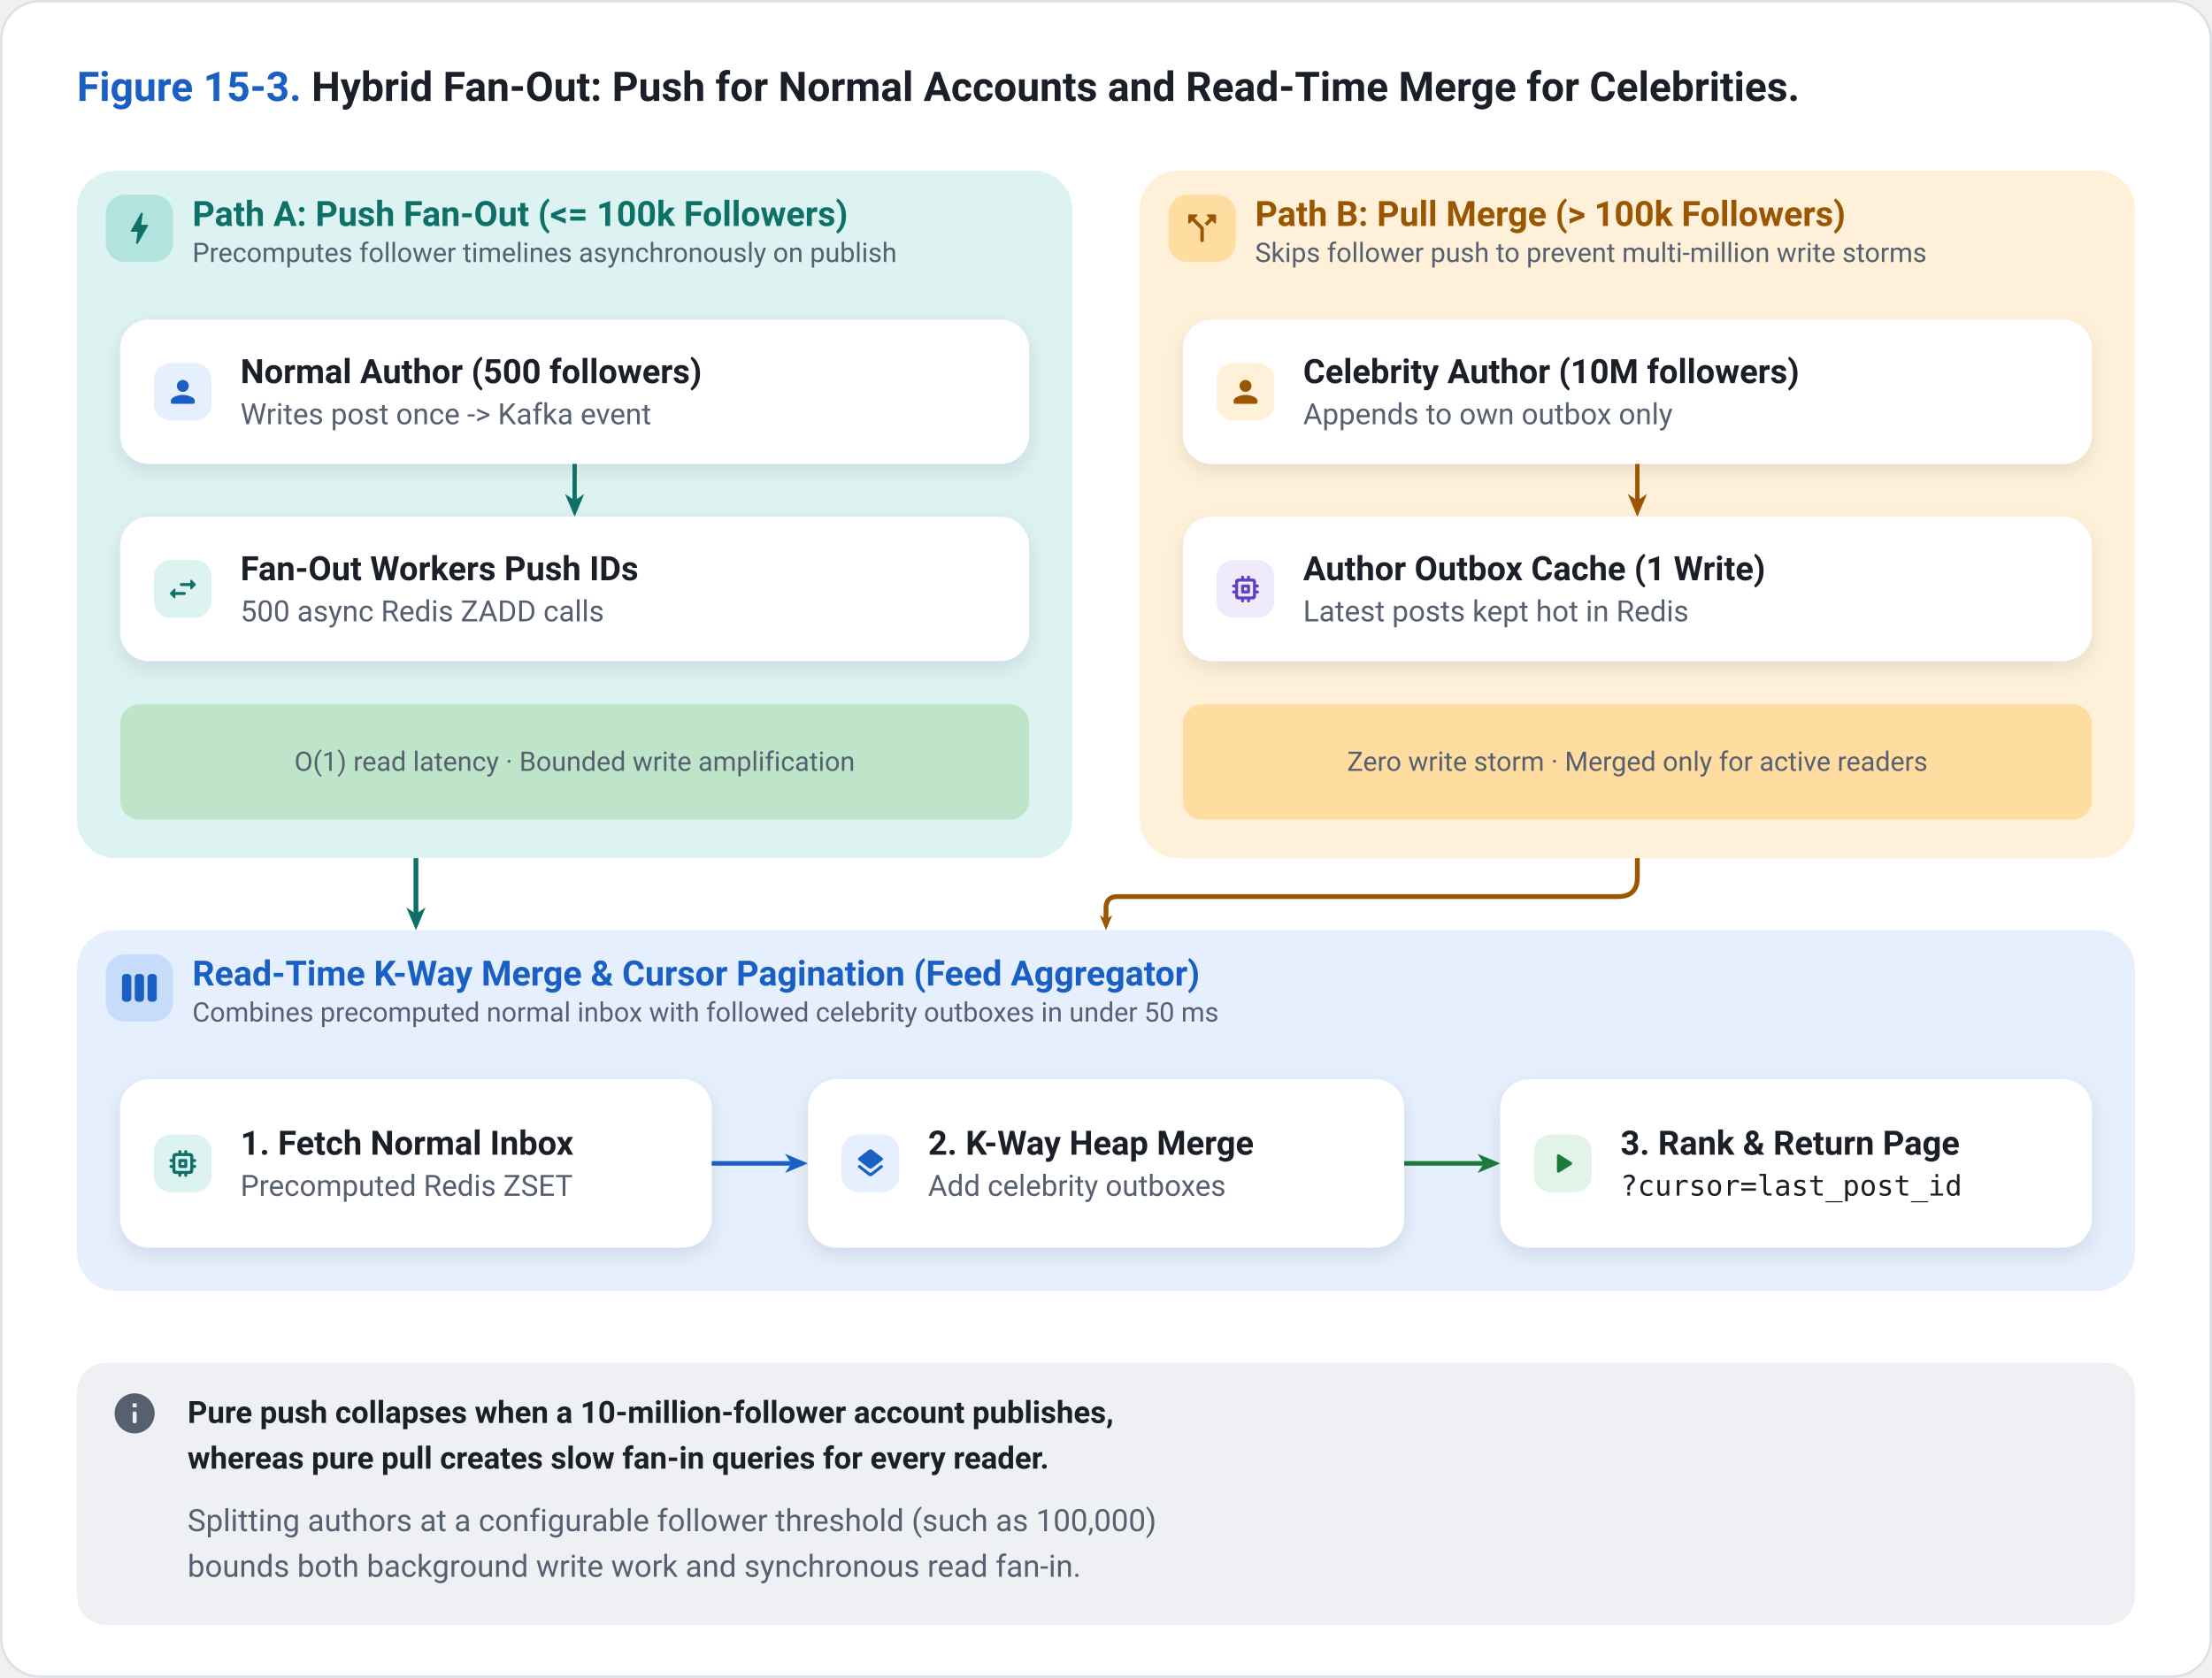
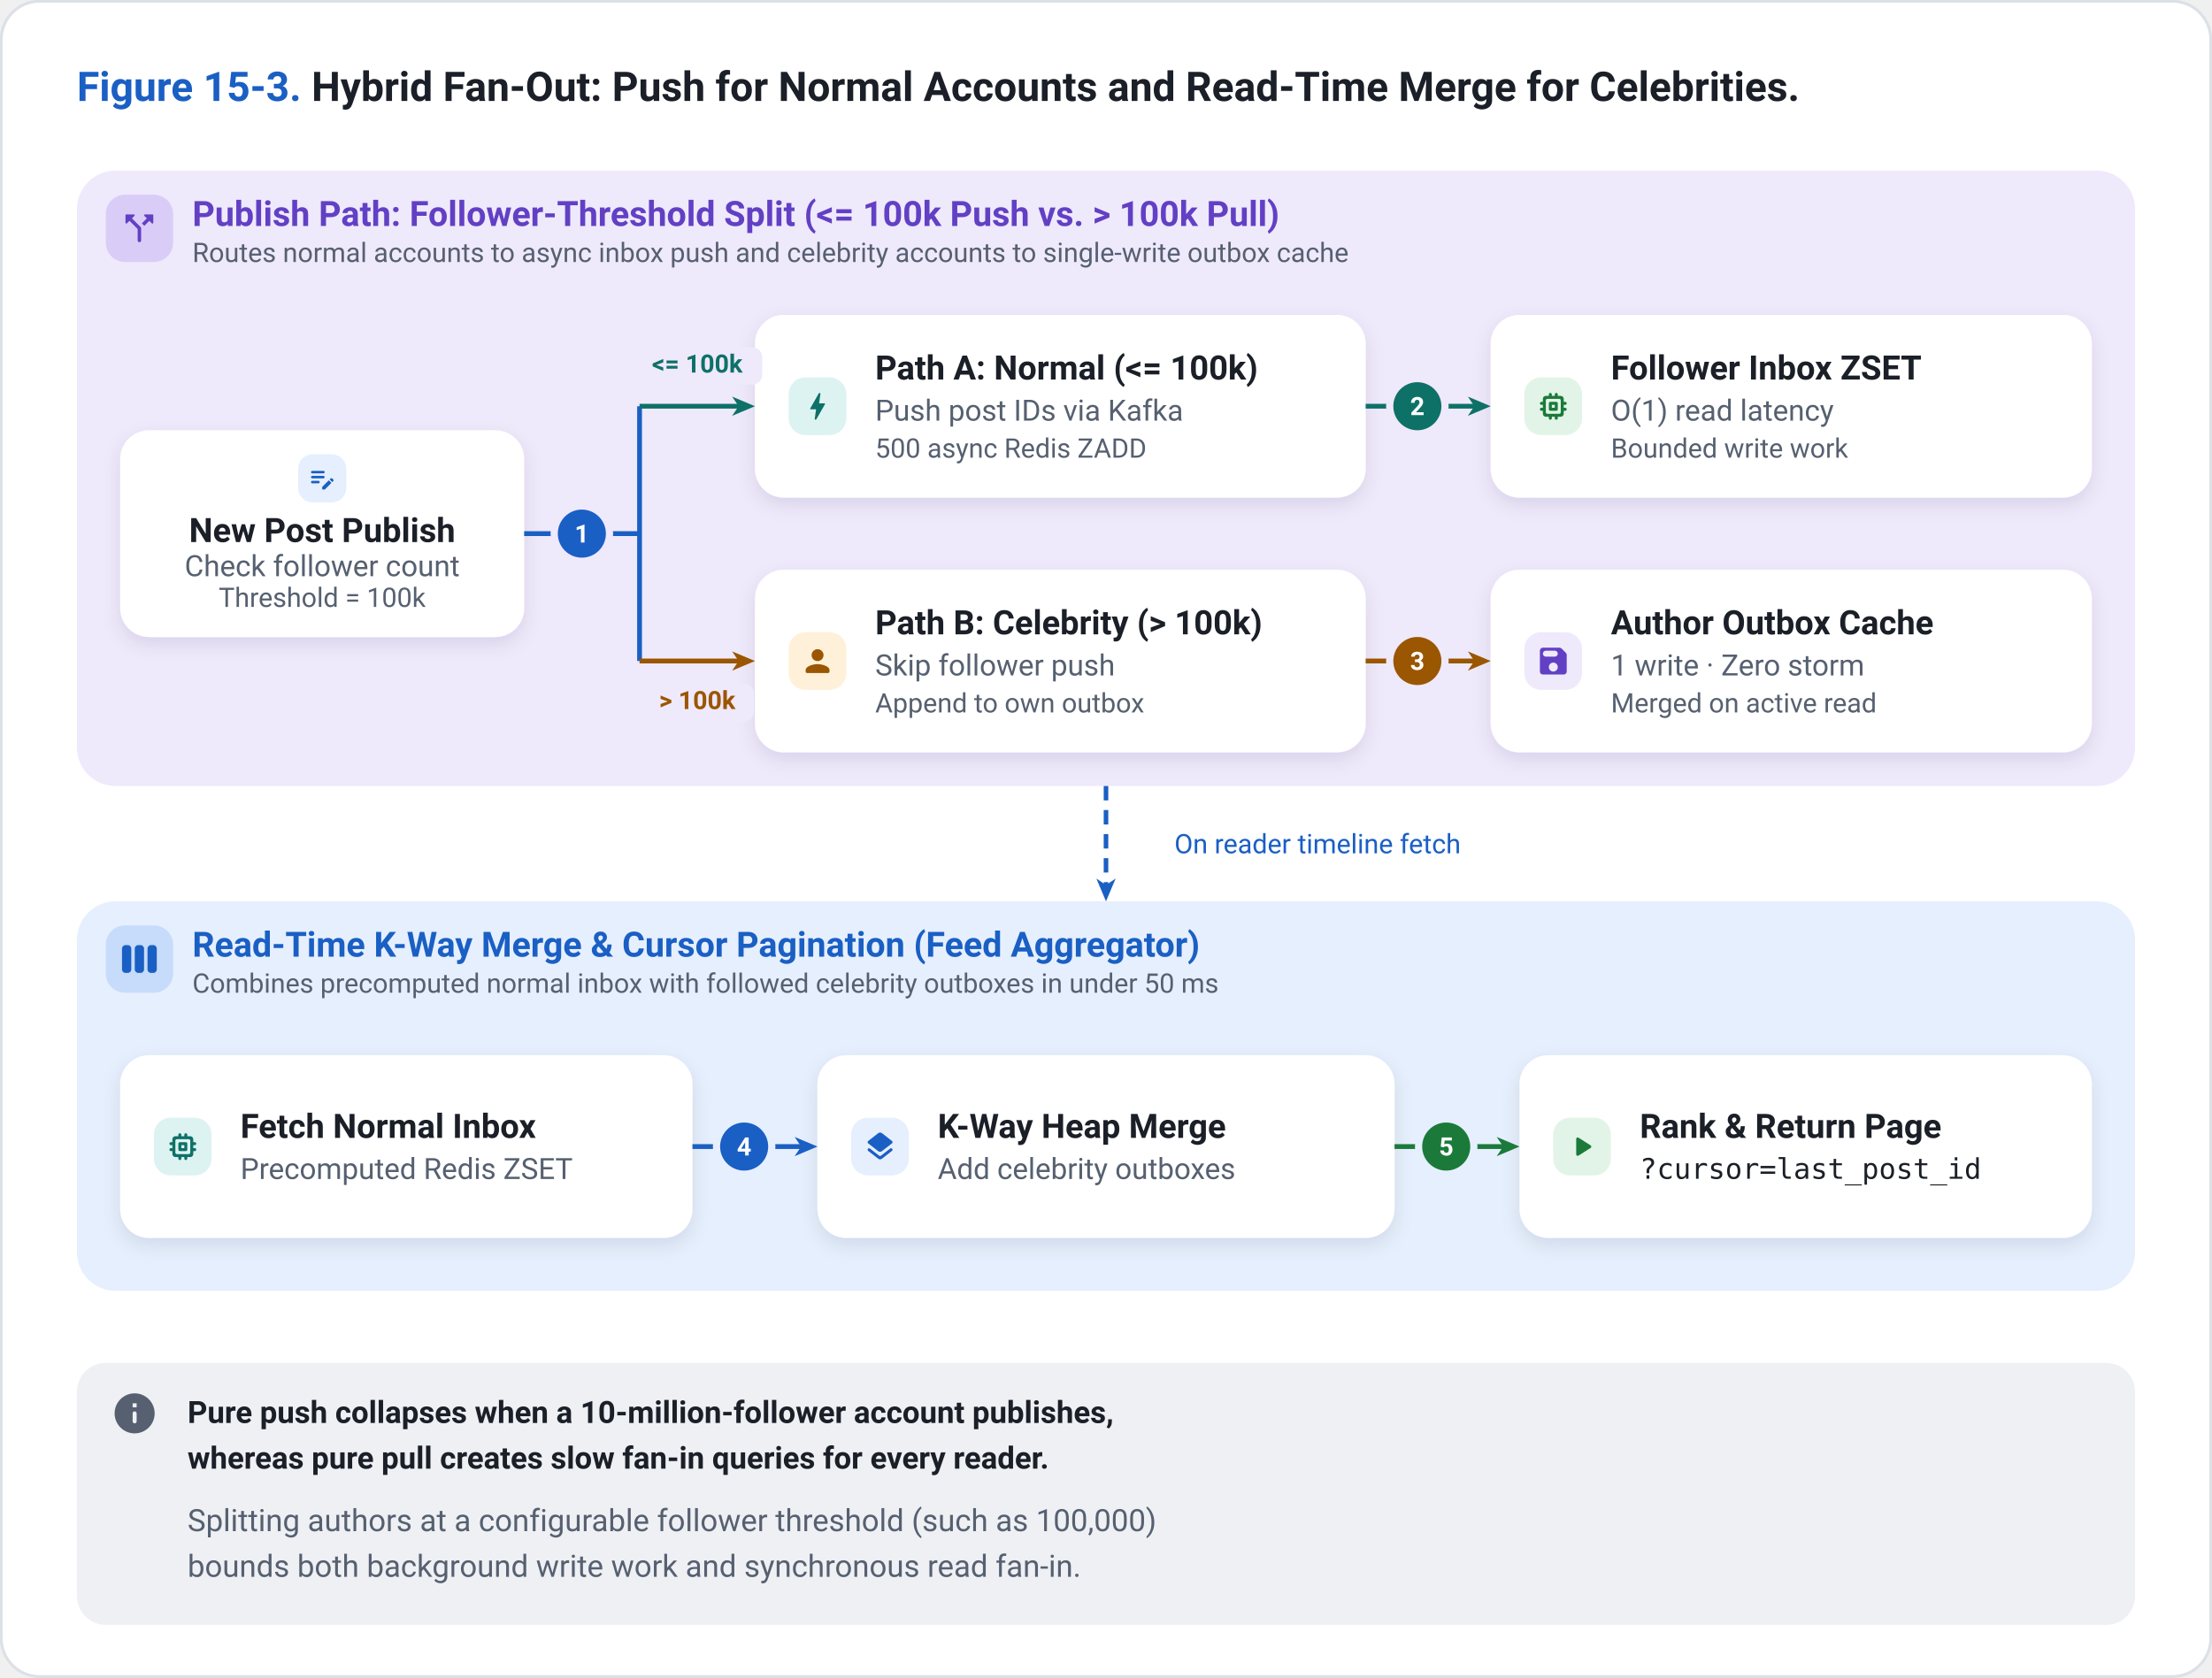
<svg xmlns="http://www.w3.org/2000/svg" viewBox="0 0 920 698" width="920" height="698">
  <style>
    text { font-family: -apple-system, BlinkMacSystemFont, "Segoe UI", Roboto, "Helvetica Neue", Arial, sans-serif; fill: #1B1F27; }
    .paper { fill: #FFFFFF; }
-     .frame { fill: #FFFFFF; stroke: #DCE0E7; stroke-width: 1; }
+     .frame { fill: #FFFFFF; stroke: #DCE0E7; stroke-width: 1.2; }
    .card { fill: #FFFFFF; }
    .hair { stroke: #DCE0E7; stroke-width: 1.2; fill: none; }
    .muted { fill: #566070; }
    .ink { fill: #1B1F27; }
    .title { font-size: 17.0px; font-weight: 650; }
    .head { font-size: 14.5px; font-weight: 650; }
    .name { font-size: 14.0px; font-weight: 650; }
    .body { font-size: 13.0px; }
    .sub { font-size: 12.2px; }
    .mono { font-size: 11.8px; font-family: "SF Mono", SFMono-Regular, ui-monospace, Menlo, Consolas, monospace; }
    .monob { font-size: 11.8px; font-weight: 650; font-family: "SF Mono", SFMono-Regular, ui-monospace, Menlo, Consolas, monospace; }
    .small { font-size: 11.2px; }
    .badge { font-size: 10.5px; font-weight: 650; }
    .note { font-size: 12.8px; }
    .noteb { font-size: 12.8px; font-weight: 650; }
    .sub, .small, .note { fill: #566070; }
    .c-blue { fill: #E6EFFD; }
    .m-blue { fill: #C7DBFA; }
    .a-blue { fill: #1A5FC4; }
    .t-blue { fill: #1A5FC4; }
    .w-blue { stroke: #1A5FC4; fill: none; stroke-linecap: butt; stroke-linejoin: round; }
    .o-blue { stroke: #1A5FC4; fill: none; stroke-width: 1.5; }
    .h-blue { stroke: #1A5FC4; stroke-width: 1.4; }
    .c-green { fill: #E2F4E7; }
    .m-green { fill: #BEE5C9; }
    .a-green { fill: #1B7A3A; }
    .t-green { fill: #1B7A3A; }
    .w-green { stroke: #1B7A3A; fill: none; stroke-linecap: butt; stroke-linejoin: round; }
    .o-green { stroke: #1B7A3A; fill: none; stroke-width: 1.5; }
    .h-green { stroke: #1B7A3A; stroke-width: 1.4; }
    .c-amber { fill: #FFF1D9; }
    .m-amber { fill: #FFDDA1; }
    .a-amber { fill: #9A5600; }
    .t-amber { fill: #9A5600; }
    .w-amber { stroke: #9A5600; fill: none; stroke-linecap: butt; stroke-linejoin: round; }
    .o-amber { stroke: #9A5600; fill: none; stroke-width: 1.5; }
    .h-amber { stroke: #9A5600; stroke-width: 1.4; }
    .c-red { fill: #FDE8E4; }
    .m-red { fill: #F8C8BF; }
    .a-red { fill: #BF3620; }
    .t-red { fill: #BF3620; }
    .w-red { stroke: #BF3620; fill: none; stroke-linecap: butt; stroke-linejoin: round; }
    .o-red { stroke: #BF3620; fill: none; stroke-width: 1.5; }
    .h-red { stroke: #BF3620; stroke-width: 1.4; }
    .c-purple { fill: #EFE9FC; }
    .m-purple { fill: #D9CDF8; }
    .a-purple { fill: #6240C4; }
    .t-purple { fill: #6240C4; }
    .w-purple { stroke: #6240C4; fill: none; stroke-linecap: butt; stroke-linejoin: round; }
    .o-purple { stroke: #6240C4; fill: none; stroke-width: 1.5; }
    .h-purple { stroke: #6240C4; stroke-width: 1.4; }
    .c-teal { fill: #DDF3F1; }
    .m-teal { fill: #B3E3DE; }
    .a-teal { fill: #0E7168; }
    .t-teal { fill: #0E7168; }
    .w-teal { stroke: #0E7168; fill: none; stroke-linecap: butt; stroke-linejoin: round; }
    .o-teal { stroke: #0E7168; fill: none; stroke-width: 1.5; }
    .h-teal { stroke: #0E7168; stroke-width: 1.4; }
    .c-gray { fill: #EEF0F4; }
    .m-gray { fill: #D9DDE5; }
    .a-gray { fill: #566070; }
    .t-gray { fill: #566070; }
    .w-gray { stroke: #566070; fill: none; stroke-linecap: butt; stroke-linejoin: round; }
    .o-gray { stroke: #566070; fill: none; stroke-width: 1.5; }
    .h-gray { stroke: #566070; stroke-width: 1.4; }
    .c-wire { fill: #EEF0F4; }
    .m-wire { fill: #D9DDE5; }
    .a-wire { fill: #5B6676; }
    .t-wire { fill: #5B6676; }
    .w-wire { stroke: #5B6676; fill: none; stroke-linecap: butt; stroke-linejoin: round; }
    .o-wire { stroke: #5B6676; fill: none; stroke-width: 1.5; }
    .h-wire { stroke: #5B6676; stroke-width: 1.4; }
  </style>
  <defs>
    <filter id="lift" x="-10%" y="-15%" width="120%" height="140%">
      <feDropShadow dx="0" dy="1" stdDeviation="1.2" flood-color="#1B2430" flood-opacity="0.14" />
      <feDropShadow dx="0" dy="3" stdDeviation="4" flood-color="#1B2430" flood-opacity="0.10" />
    </filter>
  </defs>
  <rect x="0.5" y="0.5" width="919" height="697" rx="16" class="frame" />
  <text x="32" y="42" class="title">
    <tspan class="t-blue">Figure 15-3.</tspan> Hybrid Fan-Out: Push for Normal Accounts and Read-Time Merge for Celebrities.</text>
  <g transform="translate(0 71)">
-     <rect x="32.0" y="0.0" width="414.0" height="286.0" rx="16" class="c-teal" />
-     <rect x="44.0" y="10.0" width="28.0" height="28.0" rx="8" class="m-teal" />
-     <g transform="translate(49.3 15.3) scale(0.723)" class="a-teal">
+     <rect x="32.0" y="0.0" width="856.0" height="256.0" rx="16" class="c-purple" />
+     <rect x="44.0" y="10.0" width="28.0" height="28.0" rx="8" class="m-purple" />
+     <g transform="translate(49.3 15.3) scale(0.723)" class="a-purple">
+       <path d="m14.85 4.85 1.44 1.44-2.88 2.88 1.42 1.42 2.88-2.88 1.44 1.44a.5.5 0 0 0 .85-.36V4.5c0-.28-.22-.5-.5-.5h-4.29a.5.5 0 0 0-.36.85zM8.79 4H4.5c-.28 0-.5.22-.5.5v4.29c0 .45.54.67.85.35L6.29 7.7 11 12.4V19c0 .55.45 1 1 1s1-.45 1-1v-7c0-.26-.11-.52-.29-.71l-5-5.01 1.44-1.44c.31-.3.09-.84-.36-.84z" />
+     </g>
+     <text x="80.0" y="23.0" class="head t-purple" data-fit="80.0,878.0">Publish Path: Follower-Threshold Split (&lt;= 100k Push vs. &gt; 100k Pull)</text>
+     <text x="80.0" y="38.0" class="small" data-fit="80.0,878.0">Routes normal accounts to async inbox push and celebrity accounts to single-write outbox cache</text>
+     <rect x="50.0" y="108.0" width="168.0" height="86.0" rx="12" class="card" filter="url(#lift)" />
+     <rect x="124.0" y="118.0" width="20.0" height="20.0" rx="6" class="c-blue" />
+     <g transform="translate(127.8 121.8) scale(0.517)" class="a-blue">
+       <path d="M14 11c0 .55-.45 1-1 1H4c-.55 0-1-.45-1-1s.45-1 1-1h9c.55 0 1 .45 1 1zM3 7c0 .55.45 1 1 1h9c.55 0 1-.45 1-1s-.45-1-1-1H4c-.55 0-1 .45-1 1zm7 8c0-.55-.45-1-1-1H4c-.55 0-1 .45-1 1s.45 1 1 1h5c.55 0 1-.45 1-1zm8.01-2.13.71-.71a.996.996 0 0 1 1.41 0l.71.71c.39.39.39 1.02 0 1.41l-.71.71-2.12-2.12zm-.71.71-5.16 5.16c-.09.09-.14.21-.14.35v1.41c0 .28.22.5.5.5h1.41c.13 0 .26-.05.35-.15l5.16-5.16-2.12-2.11z" />
+     </g>
+     <text x="134.0" y="154.5" class="name" text-anchor="middle" data-fit="60.0,208.0">New Post Publish</text>
+     <text x="134.0" y="168.7" class="sub" text-anchor="middle" data-fit="60.0,208.0">Check follower count</text>
+     <text x="134.0" y="181.5" class="small" text-anchor="middle" data-fit="60.0,208.0">Threshold = 100k</text>
+     <rect x="314.0" y="60.0" width="254.0" height="76.0" rx="12" class="card" filter="url(#lift)" />
+     <rect x="328.0" y="86.0" width="24.0" height="24.0" rx="7" class="c-teal" />
+     <g transform="translate(332.6 90.6) scale(0.620)" class="a-teal">
      <path d="M10.67 21c-.35 0-.62-.31-.57-.66L11 14H7.5c-.88 0-.33-.75-.31-.78 1.26-2.23 3.15-5.53 5.65-9.93a.577.577 0 0 1 1.07.37l-.9 6.34h3.51c.4 0 .62.19.4.66-3.29 5.74-5.2 9.09-5.75 10.05-.1.18-.29.29-.5.29z" />
    </g>
-     <text x="80.0" y="23.0" class="head t-teal" data-fit="80.0,436.0">Path A: Push Fan-Out (&lt;= 100k Followers)</text>
-     <text x="80.0" y="38.0" class="small" data-fit="80.0,436.0">Precomputes follower timelines asynchronously on publish</text>
-     <rect x="50.0" y="62.0" width="378.0" height="60.0" rx="12" class="card" filter="url(#lift)" />
-     <rect x="64.0" y="80.0" width="24.0" height="24.0" rx="7" class="c-blue" />
-     <g transform="translate(68.6 84.6) scale(0.620)" class="a-blue">
+     <text x="364.0" y="86.9" class="name" data-fit="364.0,556.0">Path A: Normal (&lt;= 100k)</text>
+     <text x="364.0" y="104.0" class="sub" data-fit="364.0,556.0">Push post IDs via Kafka</text>
+     <text x="364.0" y="119.4" class="small" data-fit="364.0,556.0">500 async Redis ZADD</text>
+     <rect x="620.0" y="60.0" width="250.0" height="76.0" rx="12" class="card" filter="url(#lift)" />
+     <rect x="634.0" y="86.0" width="24.0" height="24.0" rx="7" class="c-green" />
+     <g transform="translate(638.6 90.6) scale(0.620)" class="a-green">
+       <path d="M14 9h-4c-.55 0-1 .45-1 1v4c0 .55.45 1 1 1h4c.55 0 1-.45 1-1v-4c0-.55-.45-1-1-1zm-1 4h-2v-2h2v2zm8-3c0-.55-.45-1-1-1h-1V7c0-1.1-.9-2-2-2h-2V4c0-.55-.45-1-1-1s-1 .45-1 1v1h-2V4c0-.55-.45-1-1-1s-1 .45-1 1v1H7c-1.1 0-2 .9-2 2v2H4c-.55 0-1 .45-1 1s.45 1 1 1h1v2H4c-.55 0-1 .45-1 1s.45 1 1 1h1v2c0 1.1.9 2 2 2h2v1c0 .55.45 1 1 1s1-.45 1-1v-1h2v1c0 .55.45 1 1 1s1-.45 1-1v-1h2c1.1 0 2-.9 2-2v-2h1c.55 0 1-.45 1-1s-.45-1-1-1h-1v-2h1c.55 0 1-.45 1-1zm-5 7H8c-.55 0-1-.45-1-1V8c0-.55.45-1 1-1h8c.55 0 1 .45 1 1v8c0 .55-.45 1-1 1z" />
+     </g>
+     <text x="670.0" y="86.9" class="name" data-fit="670.0,858.0">Follower Inbox ZSET</text>
+     <text x="670.0" y="104.0" class="sub" data-fit="670.0,858.0">O(1) read latency</text>
+     <text x="670.0" y="119.4" class="small" data-fit="670.0,858.0">Bounded write work</text>
+     <rect x="314.0" y="166.0" width="254.0" height="76.0" rx="12" class="card" filter="url(#lift)" />
+     <rect x="328.0" y="192.0" width="24.0" height="24.0" rx="7" class="c-amber" />
+     <g transform="translate(332.6 196.6) scale(0.620)" class="a-amber">
      <path d="M12 12c2.21 0 4-1.79 4-4s-1.79-4-4-4-4 1.79-4 4 1.79 4 4 4zm0 2c-2.67 0-8 1.34-8 4v1c0 .55.45 1 1 1h14c.55 0 1-.45 1-1v-1c0-2.66-5.33-4-8-4z" />
    </g>
-     <text x="100.0" y="88.4" class="name" data-fit="100.0,416.0">Normal Author (500 followers)</text>
-     <text x="100.0" y="105.5" class="sub" data-fit="100.0,416.0">Writes post once -&gt; Kafka event</text>
-     <rect x="50.0" y="144.0" width="378.0" height="60.0" rx="12" class="card" filter="url(#lift)" />
-     <rect x="64.0" y="162.0" width="24.0" height="24.0" rx="7" class="c-teal" />
-     <g transform="translate(68.6 166.6) scale(0.620)" class="a-teal">
-       <path d="m6.14 11.86-2.78 2.79c-.19.2-.19.51 0 .71l2.78 2.79c.31.32.85.09.85-.35V16H13c.55 0 1-.45 1-1s-.45-1-1-1H6.99v-1.79c0-.45-.54-.67-.85-.35zm14.51-3.21-2.78-2.79c-.31-.32-.85-.09-.85.35V8H11c-.55 0-1 .45-1 1s.45 1 1 1h6.01v1.79c0 .45.54.67.85.35l2.78-2.79c.2-.19.2-.51.01-.7z" />
-     </g>
-     <text x="100.0" y="170.4" class="name" data-fit="100.0,416.0">Fan-Out Workers Push IDs</text>
-     <text x="100.0" y="187.5" class="sub" data-fit="100.0,416.0">500 async Redis ZADD calls</text>
-     <rect x="50.0" y="222.0" width="378.0" height="48.0" rx="8" class="m-green" />
-     <text x="239.0" y="249.7" class="small" text-anchor="middle" data-fit="60.0,418.0">O(1) read latency · Bounded write amplification</text>
-     <polygon points="239.0,144.0 235.0,134.5 239.0,137.2 243.0,134.5" class="a-teal" />
-     <path d="M239.0,122.0 L239.0,137.3" class="w-teal" stroke-width="1.8" />
-     <rect x="474.0" y="0.0" width="414.0" height="286.0" rx="16" class="c-amber" />
-     <rect x="486.0" y="10.0" width="28.0" height="28.0" rx="8" class="m-amber" />
-     <g transform="translate(491.3 15.3) scale(0.723)" class="a-amber">
-       <path d="m14.85 4.85 1.44 1.44-2.88 2.88 1.42 1.42 2.88-2.88 1.44 1.44a.5.5 0 0 0 .85-.36V4.5c0-.28-.22-.5-.5-.5h-4.29a.5.5 0 0 0-.36.85zM8.79 4H4.5c-.28 0-.5.22-.5.5v4.29c0 .45.54.67.85.35L6.29 7.7 11 12.4V19c0 .55.45 1 1 1s1-.45 1-1v-7c0-.26-.11-.52-.29-.71l-5-5.01 1.44-1.44c.31-.3.09-.84-.36-.84z" />
-     </g>
-     <text x="522.0" y="23.0" class="head t-amber" data-fit="522.0,878.0">Path B: Pull Merge (&gt; 100k Followers)</text>
-     <text x="522.0" y="38.0" class="small" data-fit="522.0,878.0">Skips follower push to prevent multi-million write storms</text>
-     <rect x="492.0" y="62.0" width="378.0" height="60.0" rx="12" class="card" filter="url(#lift)" />
-     <rect x="506.0" y="80.0" width="24.0" height="24.0" rx="7" class="c-amber" />
-     <g transform="translate(510.6 84.6) scale(0.620)" class="a-amber">
-       <path d="M12 12c2.21 0 4-1.79 4-4s-1.79-4-4-4-4 1.79-4 4 1.79 4 4 4zm0 2c-2.67 0-8 1.34-8 4v1c0 .55.45 1 1 1h14c.55 0 1-.45 1-1v-1c0-2.66-5.33-4-8-4z" />
-     </g>
-     <text x="542.0" y="88.4" class="name" data-fit="542.0,858.0">Celebrity Author (10M followers)</text>
-     <text x="542.0" y="105.5" class="sub" data-fit="542.0,858.0">Appends to own outbox only</text>
-     <rect x="492.0" y="144.0" width="378.0" height="60.0" rx="12" class="card" filter="url(#lift)" />
-     <rect x="506.0" y="162.0" width="24.0" height="24.0" rx="7" class="c-purple" />
-     <g transform="translate(510.6 166.6) scale(0.620)" class="a-purple">
+     <text x="364.0" y="192.9" class="name" data-fit="364.0,556.0">Path B: Celebrity (&gt; 100k)</text>
+     <text x="364.0" y="210.0" class="sub" data-fit="364.0,556.0">Skip follower push</text>
+     <text x="364.0" y="225.4" class="small" data-fit="364.0,556.0">Append to own outbox</text>
+     <rect x="620.0" y="166.0" width="250.0" height="76.0" rx="12" class="card" filter="url(#lift)" />
+     <rect x="634.0" y="192.0" width="24.0" height="24.0" rx="7" class="c-purple" />
+     <g transform="translate(638.6 196.6) scale(0.620)" class="a-purple">
+       <path d="M17.59 3.59c-.38-.38-.89-.59-1.42-.59H5a2 2 0 0 0-2 2v14c0 1.1.9 2 2 2h14c1.1 0 2-.9 2-2V7.83c0-.53-.21-1.04-.59-1.41l-2.82-2.83zM12 19c-1.66 0-3-1.34-3-3s1.34-3 3-3 3 1.34 3 3-1.34 3-3 3zm1-10H7c-1.1 0-2-.9-2-2s.9-2 2-2h6c1.1 0 2 .9 2 2s-.9 2-2 2z" />
+     </g>
+     <text x="670.0" y="192.9" class="name" data-fit="670.0,858.0">Author Outbox Cache</text>
+     <text x="670.0" y="210.0" class="sub" data-fit="670.0,858.0">1 write · Zero storm</text>
+     <text x="670.0" y="225.4" class="small" data-fit="670.0,858.0">Merged on active read</text>
+     <path d="M218.0,151.0 L266.0,151.0" class="w-blue" stroke-width="2.0" />
+     <line x1="266.0" y1="98.0" x2="266.0" y2="204.0" class="w-blue" stroke-width="2.0" />
+     <polygon points="314.0,98.0 304.5,102.0 307.2,98.0 304.5,94.0" class="a-teal" />
+     <path d="M266.0,98.0 L307.4,98.0" class="w-teal" stroke-width="2.0" />
+     <polygon points="314.0,204.0 304.5,208.0 307.2,204.0 304.5,200.0" class="a-amber" />
+     <path d="M266.0,204.0 L307.4,204.0" class="w-amber" stroke-width="2.0" />
+     <rect x="263.1" y="73.5" width="53.9" height="15.5" rx="4" class="c-purple" />
+     <text x="290.0" y="84.0" class="badge t-teal" text-anchor="middle">&lt;= 100k</text>
+     <rect x="266.3" y="213.5" width="47.3" height="15.5" rx="4" class="c-purple" />
+     <text x="290.0" y="224.0" class="badge t-amber" text-anchor="middle">&gt; 100k</text>
+     <circle cx="242.0" cy="151.0" r="13.0" class="c-purple" />
+     <circle cx="242.0" cy="151.0" r="10.0" class="a-blue" />
+     <text x="242.0" y="154.7" text-anchor="middle" class="badge paper">1</text>
+     <polygon points="620.0,98.0 610.5,102.0 613.2,98.0 610.5,94.0" class="a-teal" />
+     <path d="M568.0,98.0 L613.4,98.0" class="w-teal" stroke-width="2.0" />
+     <circle cx="589.5" cy="98.0" r="13.0" class="c-purple" />
+     <circle cx="589.5" cy="98.0" r="10.0" class="a-teal" />
+     <text x="589.5" y="101.7" text-anchor="middle" class="badge paper">2</text>
+     <polygon points="620.0,204.0 610.5,208.0 613.2,204.0 610.5,200.0" class="a-amber" />
+     <path d="M568.0,204.0 L613.4,204.0" class="w-amber" stroke-width="2.0" />
+     <circle cx="589.5" cy="204.0" r="13.0" class="c-purple" />
+     <circle cx="589.5" cy="204.0" r="10.0" class="a-amber" />
+     <text x="589.5" y="207.7" text-anchor="middle" class="badge paper">3</text>
+     <polygon points="460.0,304.0 456.0,294.5 460.0,297.2 464.0,294.5" class="a-blue" />
+     <path d="M460.0,256.0 L460.0,297.4" class="w-blue" stroke-width="1.9" stroke-dasharray="6 4" />
+     <rect x="476.1" y="272.8" width="143.7" height="16.2" rx="4" class="paper" />
+     <text x="548.0" y="284.0" class="small t-blue" text-anchor="middle">On reader timeline fetch</text>
+     <rect x="32.0" y="304.0" width="856.0" height="162.0" rx="16" class="c-blue" />
+     <rect x="44.0" y="314.0" width="28.0" height="28.0" rx="8" class="m-blue" />
+     <g transform="translate(49.3 319.3) scale(0.723)" class="a-blue">
+       <path d="M5.33 20H4c-1.1 0-2-.9-2-2V6c0-1.1.9-2 2-2h1.33c1.1 0 2 .9 2 2v12a2 2 0 0 1-2 2zM22 18V6c0-1.1-.9-2-2-2h-1.33c-1.1 0-2 .9-2 2v12c0 1.1.9 2 2 2H20a2 2 0 0 0 2-2zm-7.33 0V6c0-1.1-.9-2-2-2h-1.33c-1.1 0-2 .9-2 2v12c0 1.1.9 2 2 2h1.33c1.1 0 2-.9 2-2z" />
+     </g>
+     <text x="80.0" y="327.0" class="head t-blue" data-fit="80.0,878.0">Read-Time K-Way Merge &amp; Cursor Pagination (Feed Aggregator)</text>
+     <text x="80.0" y="342.0" class="small" data-fit="80.0,878.0">Combines precomputed normal inbox with followed celebrity outboxes in under 50 ms</text>
+     <rect x="50.0" y="368.0" width="238.0" height="76.0" rx="12" class="card" filter="url(#lift)" />
+     <rect x="64.0" y="394.0" width="24.0" height="24.0" rx="7" class="c-teal" />
+     <g transform="translate(68.6 398.6) scale(0.620)" class="a-teal">
      <path d="M14 9h-4c-.55 0-1 .45-1 1v4c0 .55.45 1 1 1h4c.55 0 1-.45 1-1v-4c0-.55-.45-1-1-1zm-1 4h-2v-2h2v2zm8-3c0-.55-.45-1-1-1h-1V7c0-1.1-.9-2-2-2h-2V4c0-.55-.45-1-1-1s-1 .45-1 1v1h-2V4c0-.55-.45-1-1-1s-1 .45-1 1v1H7c-1.1 0-2 .9-2 2v2H4c-.55 0-1 .45-1 1s.45 1 1 1h1v2H4c-.55 0-1 .45-1 1s.45 1 1 1h1v2c0 1.1.9 2 2 2h2v1c0 .55.45 1 1 1s1-.45 1-1v-1h2v1c0 .55.45 1 1 1s1-.45 1-1v-1h2c1.1 0 2-.9 2-2v-2h1c.55 0 1-.45 1-1s-.45-1-1-1h-1v-2h1c.55 0 1-.45 1-1zm-5 7H8c-.55 0-1-.45-1-1V8c0-.55.45-1 1-1h8c.55 0 1 .45 1 1v8c0 .55-.45 1-1 1z" />
    </g>
-     <text x="542.0" y="170.4" class="name" data-fit="542.0,858.0">Author Outbox Cache (1 Write)</text>
-     <text x="542.0" y="187.5" class="sub" data-fit="542.0,858.0">Latest posts kept hot in Redis</text>
-     <rect x="492.0" y="222.0" width="378.0" height="48.0" rx="8" class="m-amber" />
-     <text x="681.0" y="249.7" class="small" text-anchor="middle" data-fit="502.0,860.0">Zero write storm · Merged only for active readers</text>
-     <polygon points="681.0,144.0 677.0,134.5 681.0,137.2 685.0,134.5" class="a-amber" />
-     <path d="M681.0,122.0 L681.0,137.3" class="w-amber" stroke-width="1.8" />
-     <rect x="32.0" y="316.0" width="856.0" height="150.0" rx="16" class="c-blue" />
-     <rect x="44.0" y="326.0" width="28.0" height="28.0" rx="8" class="m-blue" />
-     <g transform="translate(49.3 331.3) scale(0.723)" class="a-blue">
-       <path d="M5.33 20H4c-1.1 0-2-.9-2-2V6c0-1.1.9-2 2-2h1.33c1.1 0 2 .9 2 2v12a2 2 0 0 1-2 2zM22 18V6c0-1.1-.9-2-2-2h-1.33c-1.1 0-2 .9-2 2v12c0 1.1.9 2 2 2H20a2 2 0 0 0 2-2zm-7.33 0V6c0-1.1-.9-2-2-2h-1.33c-1.1 0-2 .9-2 2v12c0 1.1.9 2 2 2h1.33c1.1 0 2-.9 2-2z" />
-     </g>
-     <text x="80.0" y="339.0" class="head t-blue" data-fit="80.0,878.0">Read-Time K-Way Merge &amp; Cursor Pagination (Feed Aggregator)</text>
-     <text x="80.0" y="354.0" class="small" data-fit="80.0,878.0">Combines precomputed normal inbox with followed celebrity outboxes in under 50 ms</text>
-     <rect x="50.0" y="378.0" width="246.0" height="70.0" rx="12" class="card" filter="url(#lift)" />
-     <rect x="64.0" y="401.0" width="24.0" height="24.0" rx="7" class="c-teal" />
-     <g transform="translate(68.6 405.6) scale(0.620)" class="a-teal">
-       <path d="M14 9h-4c-.55 0-1 .45-1 1v4c0 .55.45 1 1 1h4c.55 0 1-.45 1-1v-4c0-.55-.45-1-1-1zm-1 4h-2v-2h2v2zm8-3c0-.55-.45-1-1-1h-1V7c0-1.1-.9-2-2-2h-2V4c0-.55-.45-1-1-1s-1 .45-1 1v1h-2V4c0-.55-.45-1-1-1s-1 .45-1 1v1H7c-1.1 0-2 .9-2 2v2H4c-.55 0-1 .45-1 1s.45 1 1 1h1v2H4c-.55 0-1 .45-1 1s.45 1 1 1h1v2c0 1.1.9 2 2 2h2v1c0 .55.45 1 1 1s1-.45 1-1v-1h2v1c0 .55.45 1 1 1s1-.45 1-1v-1h2c1.1 0 2-.9 2-2v-2h1c.55 0 1-.45 1-1s-.45-1-1-1h-1v-2h1c.55 0 1-.45 1-1zm-5 7H8c-.55 0-1-.45-1-1V8c0-.55.45-1 1-1h8c.55 0 1 .45 1 1v8c0 .55-.45 1-1 1z" />
-     </g>
-     <text x="100.0" y="409.4" class="name" data-fit="100.0,284.0">1. Fetch Normal Inbox</text>
-     <text x="100.0" y="426.5" class="sub" data-fit="100.0,284.0">Precomputed Redis ZSET</text>
-     <rect x="336.0" y="378.0" width="248.0" height="70.0" rx="12" class="card" filter="url(#lift)" />
-     <rect x="350.0" y="401.0" width="24.0" height="24.0" rx="7" class="c-blue" />
-     <g transform="translate(354.6 405.6) scale(0.620)" class="a-blue">
+     <text x="100.0" y="402.4" class="name" data-fit="100.0,276.0">Fetch Normal Inbox</text>
+     <text x="100.0" y="419.5" class="sub" data-fit="100.0,276.0">Precomputed Redis ZSET</text>
+     <rect x="340.0" y="368.0" width="240.0" height="76.0" rx="12" class="card" filter="url(#lift)" />
+     <rect x="354.0" y="394.0" width="24.0" height="24.0" rx="7" class="c-blue" />
+     <g transform="translate(358.6 398.6) scale(0.620)" class="a-blue">
      <path d="M12.6 18.06c-.36.28-.87.28-1.23 0l-6.15-4.78a.991.991 0 0 0-1.22 0 .997.997 0 0 0 0 1.57l6.76 5.26c.72.56 1.73.56 2.46 0l6.76-5.26c.51-.4.51-1.17 0-1.57l-.01-.01a.991.991 0 0 0-1.22 0l-6.15 4.79zm.63-3.02 6.76-5.26c.51-.4.51-1.18 0-1.58l-6.76-5.26c-.72-.56-1.73-.56-2.46 0L4.01 8.21c-.51.4-.51 1.18 0 1.58l6.76 5.26c.72.56 1.74.56 2.46-.01z" />
    </g>
-     <text x="386.0" y="409.4" class="name" data-fit="386.0,572.0">2. K-Way Heap Merge</text>
-     <text x="386.0" y="426.5" class="sub" data-fit="386.0,572.0">Add celebrity outboxes</text>
-     <rect x="624.0" y="378.0" width="246.0" height="70.0" rx="12" class="card" filter="url(#lift)" />
-     <rect x="638.0" y="401.0" width="24.0" height="24.0" rx="7" class="c-green" />
-     <g transform="translate(642.6 405.6) scale(0.620)" class="a-green">
+     <text x="390.0" y="402.4" class="name" data-fit="390.0,568.0">K-Way Heap Merge</text>
+     <text x="390.0" y="419.5" class="sub" data-fit="390.0,568.0">Add celebrity outboxes</text>
+     <rect x="632.0" y="368.0" width="238.0" height="76.0" rx="12" class="card" filter="url(#lift)" />
+     <rect x="646.0" y="394.0" width="24.0" height="24.0" rx="7" class="c-green" />
+     <g transform="translate(650.6 398.6) scale(0.620)" class="a-green">
      <path d="M8 6.82v10.36c0 .79.87 1.27 1.54.84l8.14-5.18a1 1 0 0 0 0-1.69L9.54 5.98A.998.998 0 0 0 8 6.82z" />
    </g>
-     <text x="674.0" y="409.4" class="name" data-fit="674.0,858.0">3. Rank &amp; Return Page</text>
-     <text x="674.0" y="426.4" class="mono" data-fit="674.0,858.0">?cursor=last_post_id</text>
-     <polygon points="336.0,413.0 326.5,417.0 329.2,413.0 326.5,409.0" class="a-blue" />
-     <path d="M296.0,413.0 L329.4,413.0" class="w-blue" stroke-width="1.9" />
-     <polygon points="624.0,413.0 614.5,417.0 617.2,413.0 614.5,409.0" class="a-green" />
-     <path d="M584.0,413.0 L617.4,413.0" class="w-green" stroke-width="1.9" />
-     <polygon points="173.0,316.0 169.0,306.5 173.0,309.2 177.0,306.5" class="a-teal" />
-     <path d="M173.0,286.0 L173.0,309.4" class="w-teal" stroke-width="2.0" />
-     <polygon points="460.0,316.0 457.4,309.7 460.0,311.5 462.6,309.7" class="a-amber" />
-     <path d="M681.0,286.0 L681.0,294.0 Q681.0,302.0 673.0,302.0 L464.8,302.0 Q460.0,302.0 460.0,306.8 L460.0,311.6" class="w-amber" stroke-width="2.0" />
+     <text x="682.0" y="402.4" class="name" data-fit="682.0,858.0">Rank &amp; Return Page</text>
+     <text x="682.0" y="419.4" class="mono" data-fit="682.0,858.0">?cursor=last_post_id</text>
+     <polygon points="340.0,406.0 330.5,410.0 333.2,406.0 330.5,402.0" class="a-blue" />
+     <path d="M288.0,406.0 L333.4,406.0" class="w-blue" stroke-width="2.0" />
+     <circle cx="309.5" cy="406.0" r="13.0" class="c-blue" />
+     <circle cx="309.5" cy="406.0" r="10.0" class="a-blue" />
+     <text x="309.5" y="409.7" text-anchor="middle" class="badge paper">4</text>
+     <polygon points="632.0,406.0 622.5,410.0 625.2,406.0 622.5,402.0" class="a-green" />
+     <path d="M580.0,406.0 L625.4,406.0" class="w-green" stroke-width="2.0" />
+     <circle cx="601.5" cy="406.0" r="13.0" class="c-blue" />
+     <circle cx="601.5" cy="406.0" r="10.0" class="a-green" />
+     <text x="601.5" y="409.7" text-anchor="middle" class="badge paper">5</text>
  </g>
  <rect x="32" y="567" width="856" height="109" rx="12" class="c-gray" />
  <g transform="translate(46 578) scale(0.833)" class="a-gray">
    <path d="M12 2C6.48 2 2 6.48 2 12s4.48 10 10 10 10-4.48 10-10S17.52 2 12 2zm0 15c-.55 0-1-.45-1-1v-4c0-.55.45-1 1-1s1 .45 1 1v4c0 .55-.45 1-1 1zm1-8h-2V7h2v2z" />
  </g>
  <text x="78" y="592.0" class="noteb ink" data-fit="78,876">Pure push collapses when a 10-million-follower account publishes,</text>
  <text x="78" y="611.0" class="noteb ink" data-fit="78,876">whereas pure pull creates slow fan-in queries for every reader.</text>
  <text x="78" y="637.0" class="note" data-fit="78,876">Splitting authors at a configurable follower threshold (such as 100,000)</text>
  <text x="78" y="656.0" class="note" data-fit="78,876">bounds both background write work and synchronous read fan-in.</text>
</svg>
